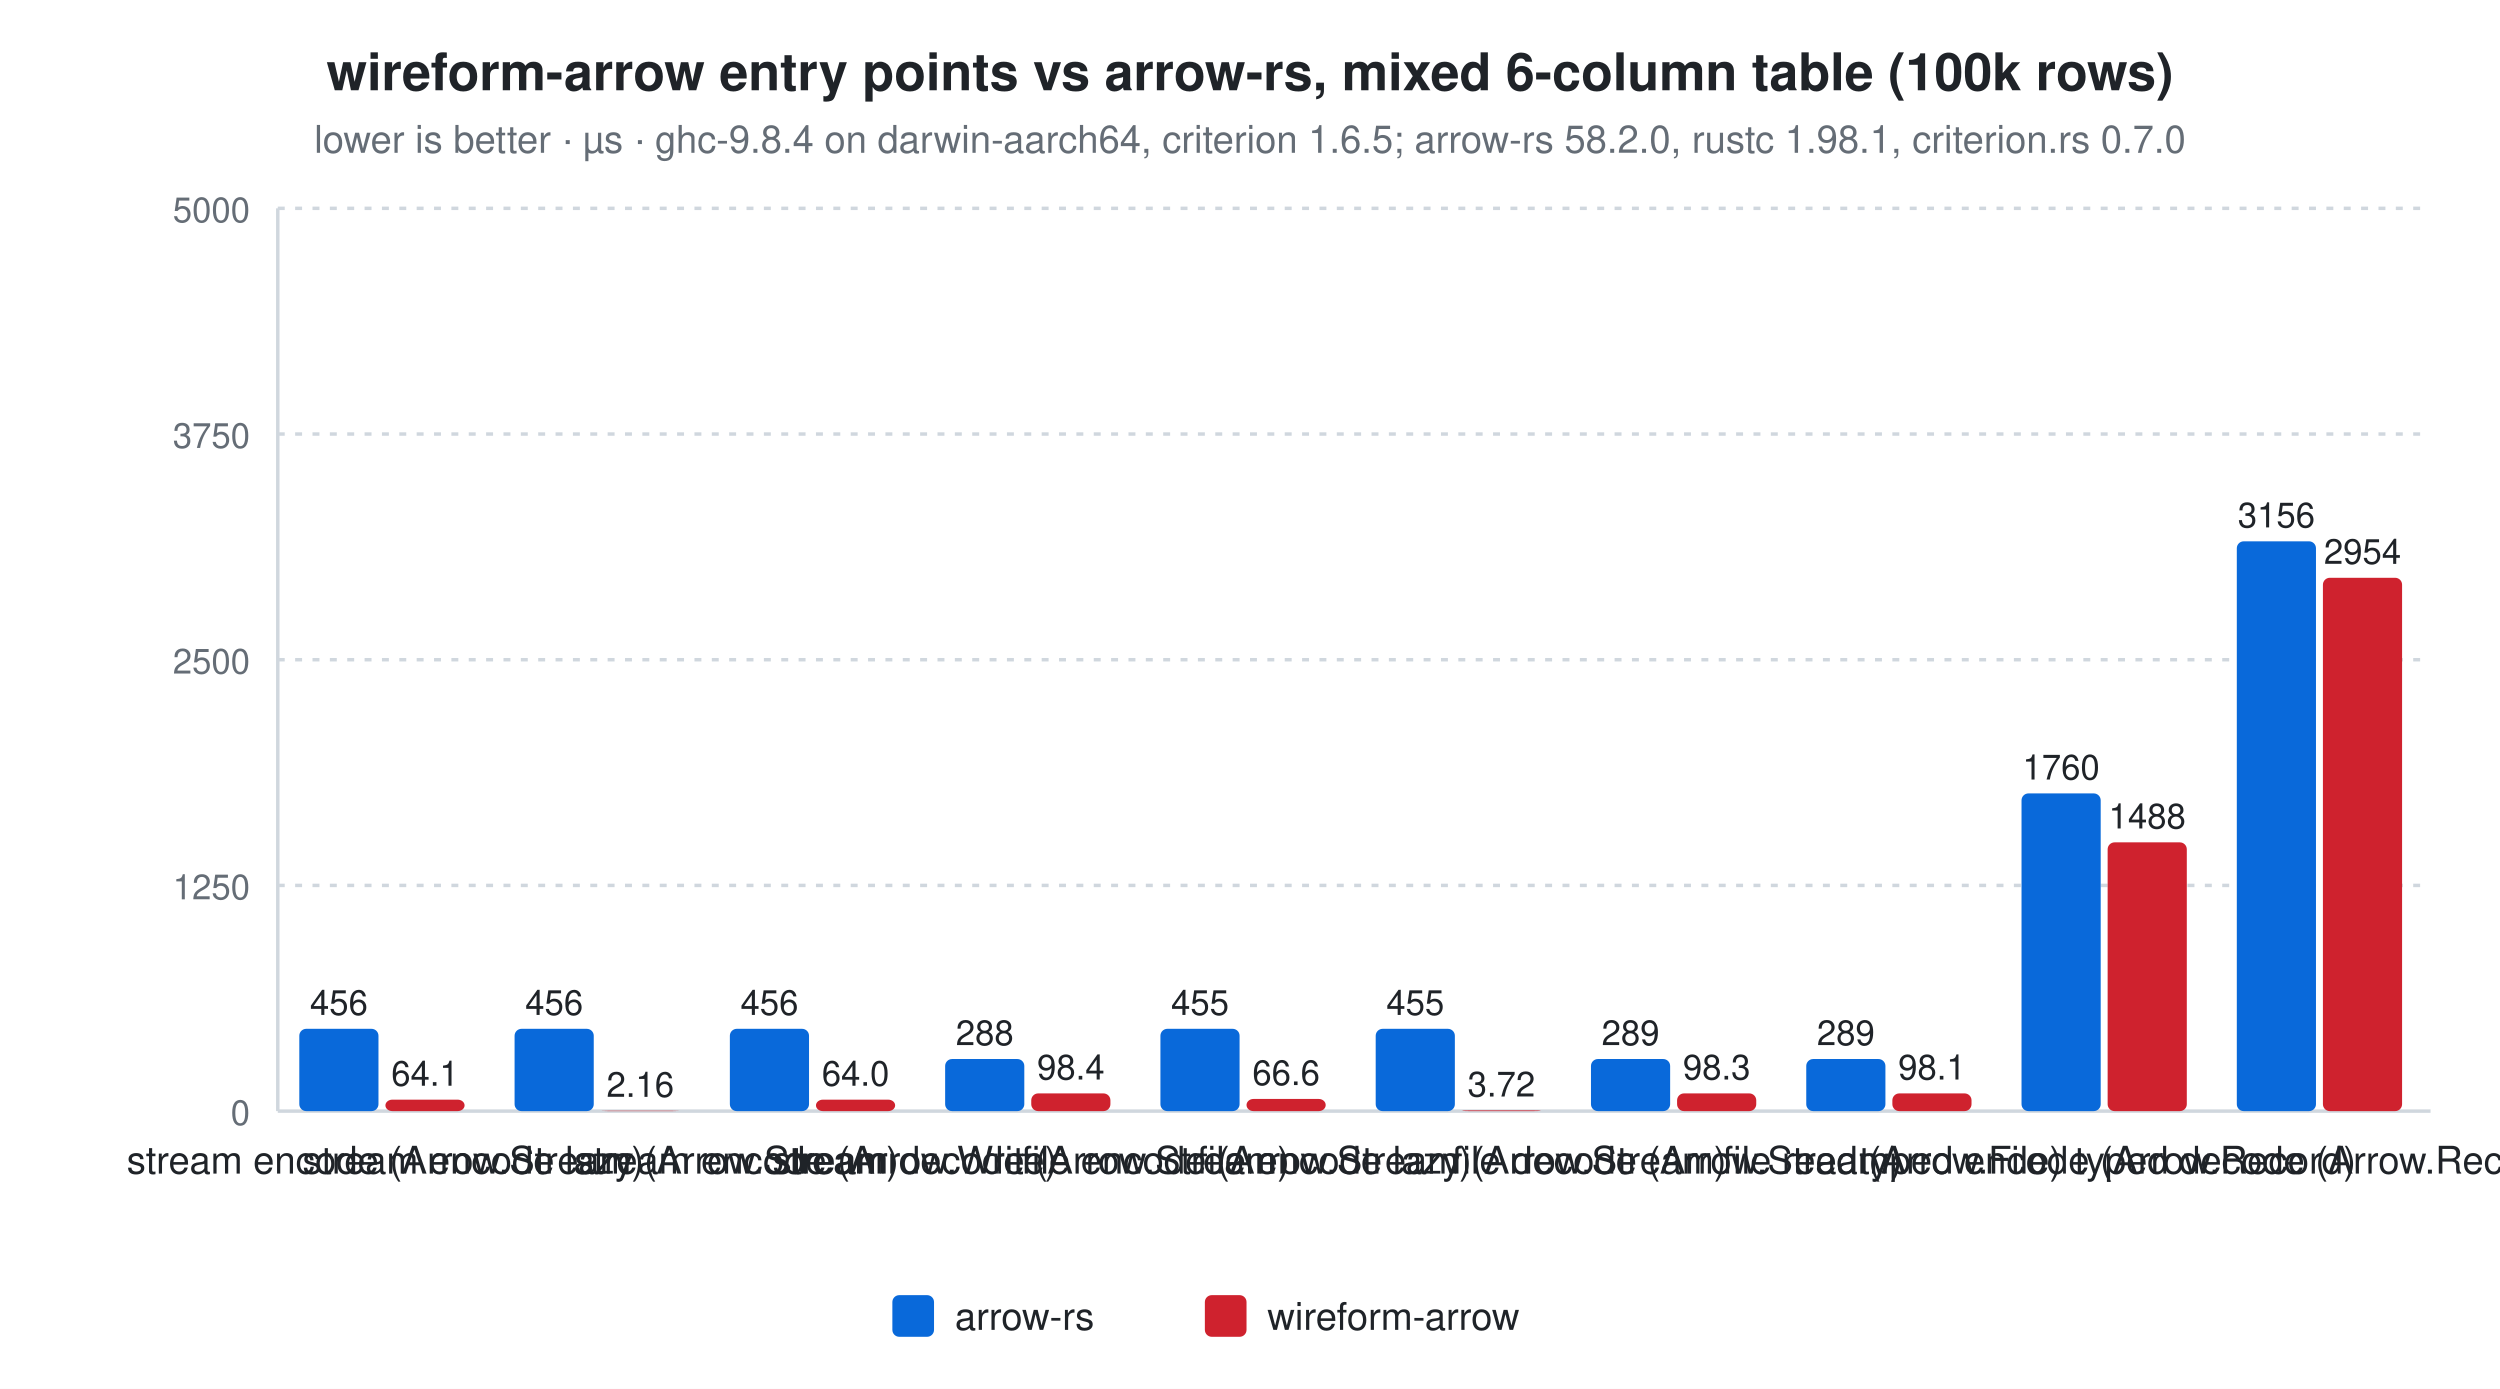
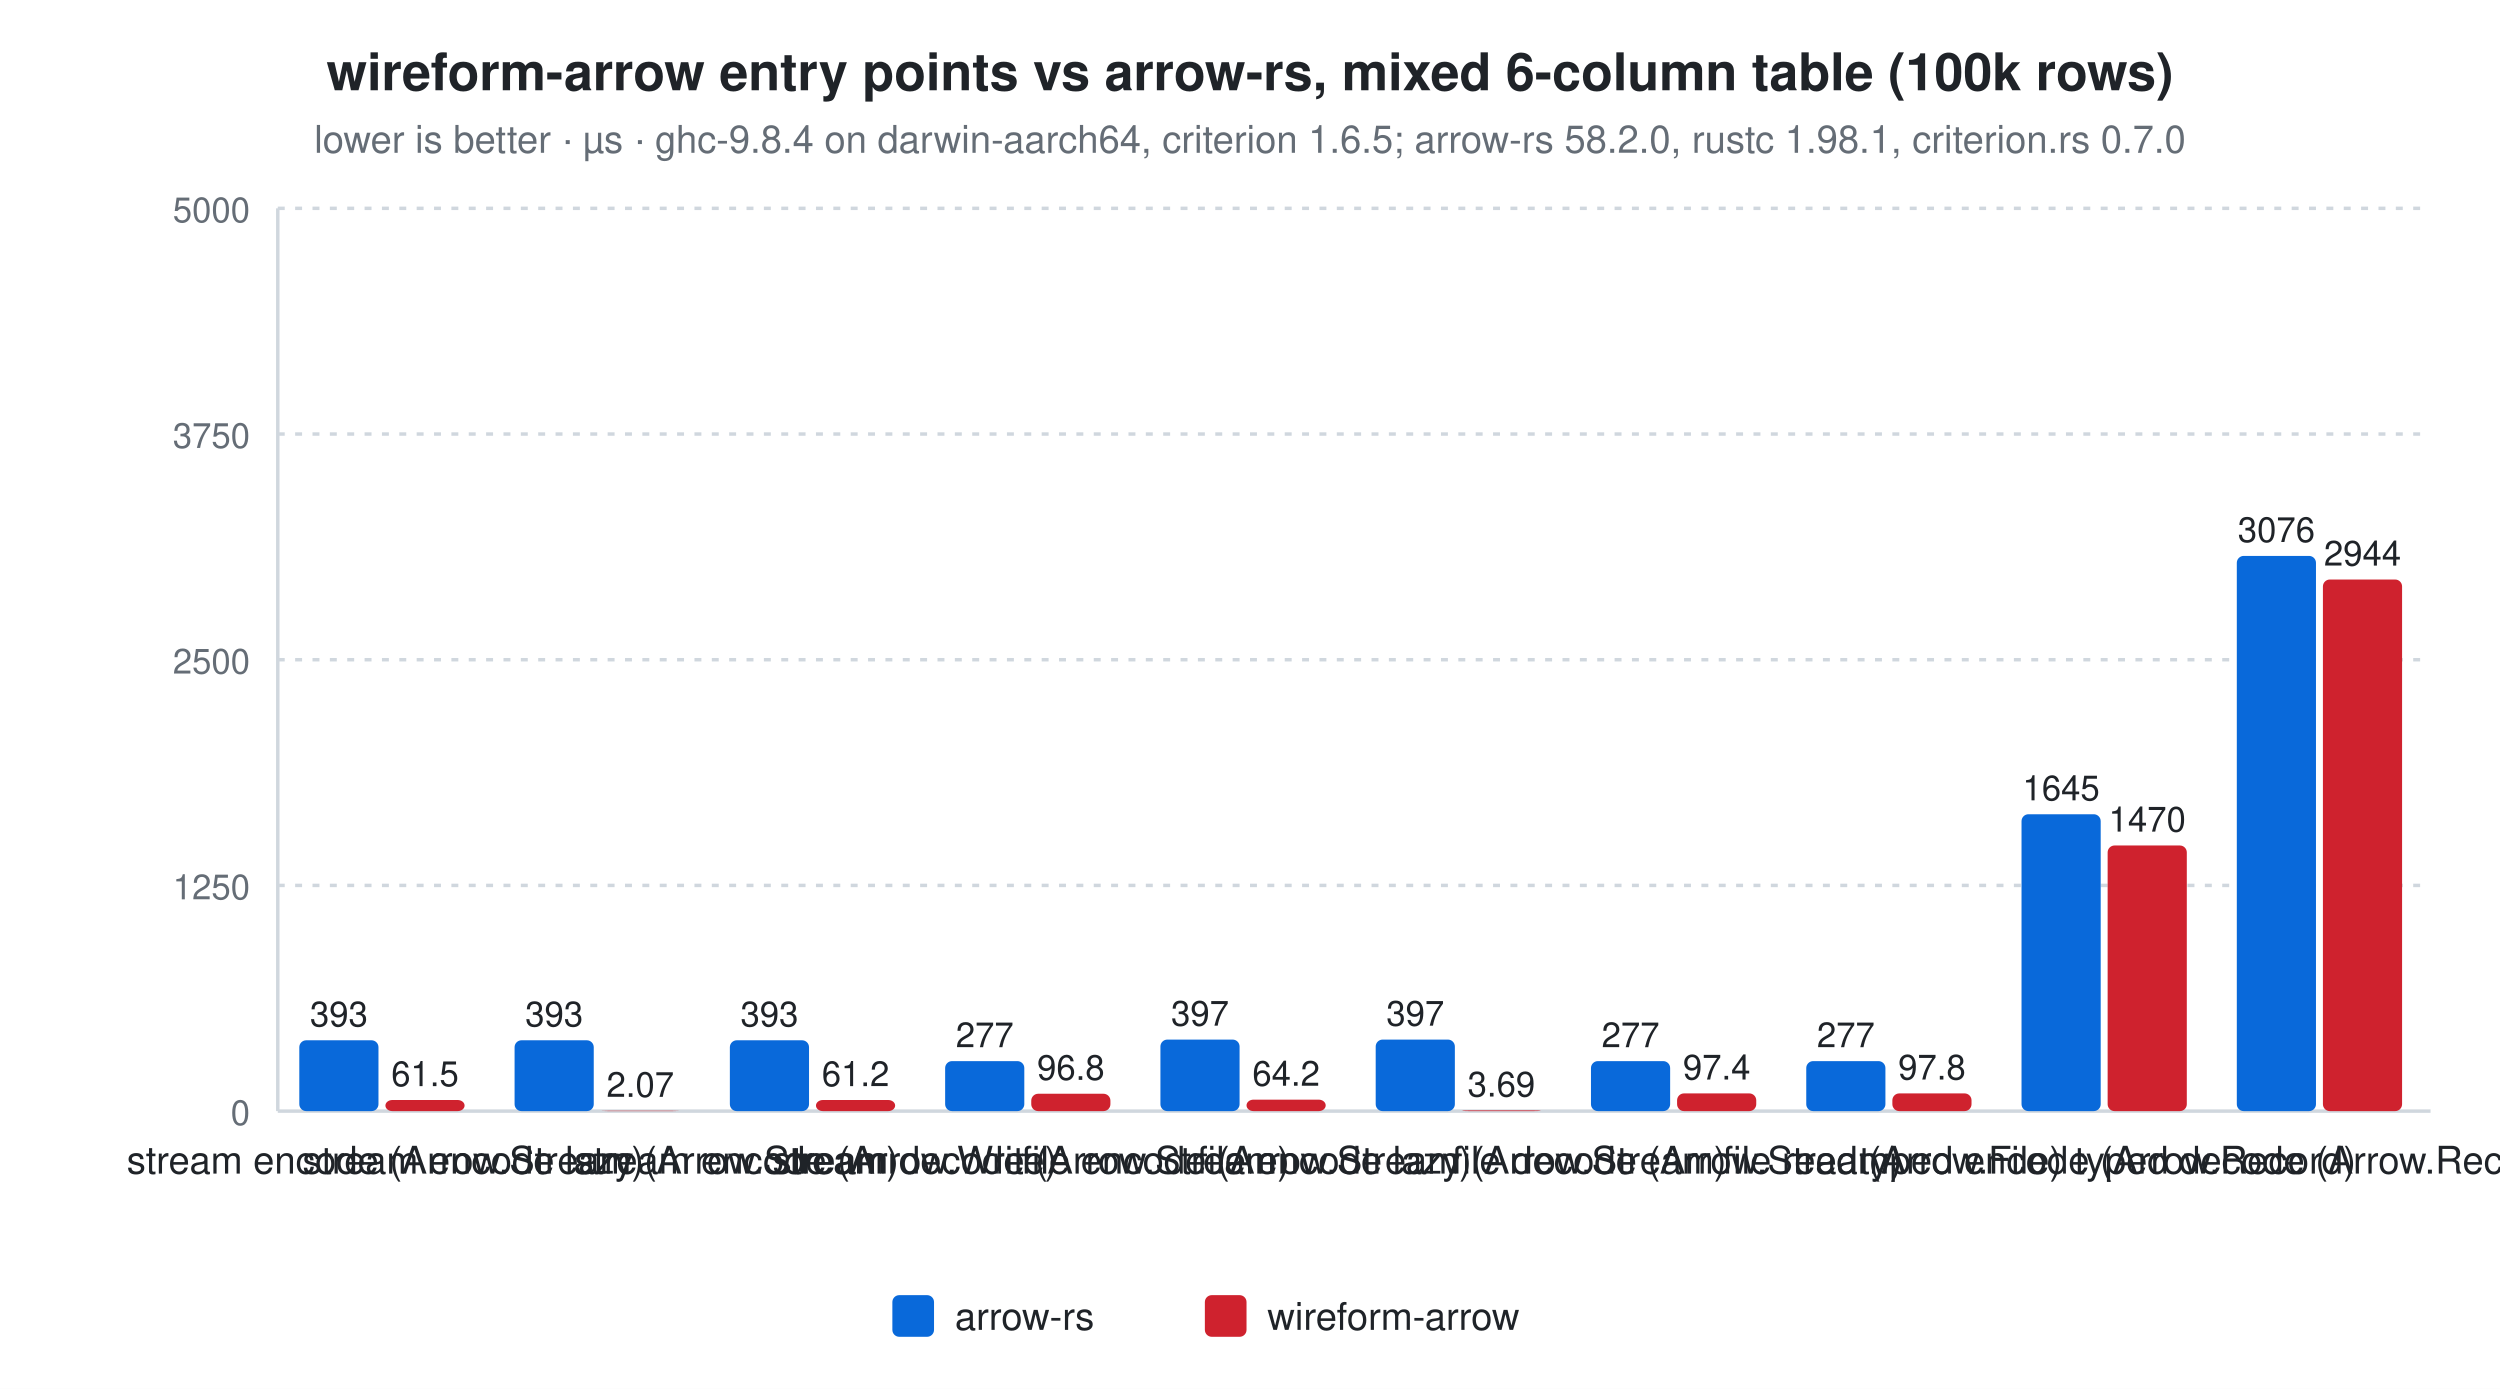
<svg xmlns="http://www.w3.org/2000/svg" viewBox="0 0 720 400" width="720" height="400" font-family="ui-sans-serif, system-ui, -apple-system, BlinkMacSystemFont, &quot;Segoe UI&quot;, Helvetica, Arial, sans-serif" font-size="12">
  <rect x="0" y="0" width="720" height="400" fill="#ffffff" />
  <text x="360" y="26" text-anchor="middle" font-size="15" font-weight="600" fill="#1f2328">wireform-arrow entry points vs arrow-rs, mixed 6-column table (100k rows)</text>
  <text x="360" y="44" text-anchor="middle" font-size="11" fill="#656d76">lower is better · µs · ghc-9.8.4 on darwin-aarch64, criterion 1.6.5; arrow-rs 58.2.0, rustc 1.98.1, criterion.rs 0.7.0</text>
  <g stroke="#d0d7de" stroke-width="1">
    <line x1="80" y1="320" x2="700" y2="320" />
    <line x1="80" y1="60" x2="80" y2="320" />
  </g>
  <g>
    <g />
    <text x="72" y="324" text-anchor="end" font-size="10" fill="#656d76">0</text>
    <line x1="80" y1="255" x2="700" y2="255" stroke="#d0d7de" stroke-width="1" stroke-dasharray="2 3" />
    <text x="72" y="259" text-anchor="end" font-size="10" fill="#656d76">1250</text>
    <line x1="80" y1="190" x2="700" y2="190" stroke="#d0d7de" stroke-width="1" stroke-dasharray="2 3" />
    <text x="72" y="194" text-anchor="end" font-size="10" fill="#656d76">2500</text>
    <line x1="80" y1="125" x2="700" y2="125" stroke="#d0d7de" stroke-width="1" stroke-dasharray="2 3" />
    <text x="72" y="129" text-anchor="end" font-size="10" fill="#656d76">3750</text>
    <line x1="80" y1="60" x2="700" y2="60" stroke="#d0d7de" stroke-width="1" stroke-dasharray="2 3" />
    <text x="72" y="64" text-anchor="end" font-size="10" fill="#656d76">5000</text>
  </g>
  <g>
-     <rect x="86.2" y="296.3" width="22.8" height="23.7" rx="2" fill="#0969da" />
-     <rect x="111" y="316.7" width="22.8" height="3.3" rx="2" fill="#cf222e" />
-     <rect x="148.2" y="296.3" width="22.8" height="23.7" rx="2" fill="#0969da" />
+     <rect x="86.2" y="299.6" width="22.8" height="20.4" rx="2" fill="#0969da" />
+     <rect x="111" y="316.8" width="22.8" height="3.2" rx="2" fill="#cf222e" />
+     <rect x="148.2" y="299.6" width="22.8" height="20.4" rx="2" fill="#0969da" />
    <rect x="173" y="319.9" width="22.8" height="0.1" rx="2" fill="#cf222e" />
-     <rect x="210.2" y="296.3" width="22.8" height="23.7" rx="2" fill="#0969da" />
-     <rect x="235" y="316.7" width="22.8" height="3.3" rx="2" fill="#cf222e" />
-     <rect x="272.2" y="305.0" width="22.8" height="15.0" rx="2" fill="#0969da" />
-     <rect x="297" y="314.9" width="22.8" height="5.1" rx="2" fill="#cf222e" />
-     <rect x="334.2" y="296.3" width="22.8" height="23.7" rx="2" fill="#0969da" />
-     <rect x="359" y="316.5" width="22.8" height="3.5" rx="2" fill="#cf222e" />
-     <rect x="396.2" y="296.3" width="22.8" height="23.7" rx="2" fill="#0969da" />
+     <rect x="210.2" y="299.6" width="22.8" height="20.4" rx="2" fill="#0969da" />
+     <rect x="235" y="316.8" width="22.8" height="3.2" rx="2" fill="#cf222e" />
+     <rect x="272.2" y="305.6" width="22.8" height="14.4" rx="2" fill="#0969da" />
+     <rect x="297" y="315.0" width="22.8" height="5.0" rx="2" fill="#cf222e" />
+     <rect x="334.2" y="299.4" width="22.8" height="20.6" rx="2" fill="#0969da" />
+     <rect x="359" y="316.7" width="22.8" height="3.3" rx="2" fill="#cf222e" />
+     <rect x="396.2" y="299.4" width="22.8" height="20.6" rx="2" fill="#0969da" />
    <rect x="421" y="319.8" width="22.8" height="0.2" rx="2" fill="#cf222e" />
-     <rect x="458.2" y="305.0" width="22.8" height="15.0" rx="2" fill="#0969da" />
+     <rect x="458.2" y="305.6" width="22.8" height="14.4" rx="2" fill="#0969da" />
    <rect x="483" y="314.9" width="22.8" height="5.1" rx="2" fill="#cf222e" />
-     <rect x="520.2" y="305.0" width="22.8" height="15.0" rx="2" fill="#0969da" />
+     <rect x="520.2" y="305.6" width="22.8" height="14.4" rx="2" fill="#0969da" />
    <rect x="545" y="314.9" width="22.8" height="5.1" rx="2" fill="#cf222e" />
-     <rect x="582.2" y="228.5" width="22.8" height="91.5" rx="2" fill="#0969da" />
-     <rect x="607" y="242.6" width="22.8" height="77.4" rx="2" fill="#cf222e" />
-     <rect x="644.2" y="155.9" width="22.8" height="164.1" rx="2" fill="#0969da" />
-     <rect x="669" y="166.4" width="22.8" height="153.6" rx="2" fill="#cf222e" />
+     <rect x="582.2" y="234.5" width="22.8" height="85.5" rx="2" fill="#0969da" />
+     <rect x="607" y="243.5" width="22.8" height="76.5" rx="2" fill="#cf222e" />
+     <rect x="644.2" y="160.1" width="22.8" height="159.9" rx="2" fill="#0969da" />
+     <rect x="669" y="166.9" width="22.8" height="153.1" rx="2" fill="#cf222e" />
  </g>
  <g>
-     <text x="97.6" y="292.3" text-anchor="middle" font-size="10" fill="#1f2328">456</text>
-     <text x="122.4" y="312.7" text-anchor="middle" font-size="10" fill="#1f2328">64.1</text>
-     <text x="159.6" y="292.3" text-anchor="middle" font-size="10" fill="#1f2328">456</text>
-     <text x="184.4" y="315.9" text-anchor="middle" font-size="10" fill="#1f2328">2.16</text>
-     <text x="221.6" y="292.3" text-anchor="middle" font-size="10" fill="#1f2328">456</text>
-     <text x="246.4" y="312.7" text-anchor="middle" font-size="10" fill="#1f2328">64.0</text>
-     <text x="283.6" y="301.0" text-anchor="middle" font-size="10" fill="#1f2328">288</text>
-     <text x="308.4" y="310.9" text-anchor="middle" font-size="10" fill="#1f2328">98.4</text>
-     <text x="345.6" y="292.3" text-anchor="middle" font-size="10" fill="#1f2328">455</text>
-     <text x="370.4" y="312.5" text-anchor="middle" font-size="10" fill="#1f2328">66.6</text>
-     <text x="407.6" y="292.3" text-anchor="middle" font-size="10" fill="#1f2328">455</text>
-     <text x="432.4" y="315.8" text-anchor="middle" font-size="10" fill="#1f2328">3.72</text>
-     <text x="469.6" y="301.0" text-anchor="middle" font-size="10" fill="#1f2328">289</text>
-     <text x="494.4" y="310.9" text-anchor="middle" font-size="10" fill="#1f2328">98.3</text>
-     <text x="531.6" y="301.0" text-anchor="middle" font-size="10" fill="#1f2328">289</text>
-     <text x="556.4" y="310.9" text-anchor="middle" font-size="10" fill="#1f2328">98.1</text>
-     <text x="593.6" y="224.5" text-anchor="middle" font-size="10" fill="#1f2328">1760</text>
-     <text x="618.4" y="238.6" text-anchor="middle" font-size="10" fill="#1f2328">1488</text>
-     <text x="655.6" y="151.9" text-anchor="middle" font-size="10" fill="#1f2328">3156</text>
-     <text x="680.4" y="162.4" text-anchor="middle" font-size="10" fill="#1f2328">2954</text>
+     <text x="97.6" y="295.6" text-anchor="middle" font-size="10" fill="#1f2328">393</text>
+     <text x="122.4" y="312.8" text-anchor="middle" font-size="10" fill="#1f2328">61.5</text>
+     <text x="159.6" y="295.6" text-anchor="middle" font-size="10" fill="#1f2328">393</text>
+     <text x="184.4" y="315.9" text-anchor="middle" font-size="10" fill="#1f2328">2.07</text>
+     <text x="221.6" y="295.6" text-anchor="middle" font-size="10" fill="#1f2328">393</text>
+     <text x="246.4" y="312.8" text-anchor="middle" font-size="10" fill="#1f2328">61.2</text>
+     <text x="283.6" y="301.6" text-anchor="middle" font-size="10" fill="#1f2328">277</text>
+     <text x="308.4" y="311.0" text-anchor="middle" font-size="10" fill="#1f2328">96.8</text>
+     <text x="345.6" y="295.4" text-anchor="middle" font-size="10" fill="#1f2328">397</text>
+     <text x="370.4" y="312.7" text-anchor="middle" font-size="10" fill="#1f2328">64.2</text>
+     <text x="407.6" y="295.4" text-anchor="middle" font-size="10" fill="#1f2328">397</text>
+     <text x="432.4" y="315.8" text-anchor="middle" font-size="10" fill="#1f2328">3.69</text>
+     <text x="469.6" y="301.6" text-anchor="middle" font-size="10" fill="#1f2328">277</text>
+     <text x="494.4" y="310.9" text-anchor="middle" font-size="10" fill="#1f2328">97.4</text>
+     <text x="531.6" y="301.6" text-anchor="middle" font-size="10" fill="#1f2328">277</text>
+     <text x="556.4" y="310.9" text-anchor="middle" font-size="10" fill="#1f2328">97.8</text>
+     <text x="593.6" y="230.5" text-anchor="middle" font-size="10" fill="#1f2328">1645</text>
+     <text x="618.4" y="239.5" text-anchor="middle" font-size="10" fill="#1f2328">1470</text>
+     <text x="655.6" y="156.1" text-anchor="middle" font-size="10" fill="#1f2328">3076</text>
+     <text x="680.4" y="162.9" text-anchor="middle" font-size="10" fill="#1f2328">2944</text>
  </g>
  <g>
    <text x="111" y="338" text-anchor="middle" font-size="11" fill="#1f2328">stream encode (Arrow.Stream)</text>
    <text x="173" y="338" text-anchor="middle" font-size="11" fill="#1f2328">stream encode lazy (Arrow.Stream)</text>
    <text x="235" y="338" text-anchor="middle" font-size="11" fill="#1f2328">stream encode (Arrow.Write)</text>
    <text x="297" y="338" text-anchor="middle" font-size="11" fill="#1f2328">stream decode (Arrow.Stream)</text>
    <text x="359" y="338" text-anchor="middle" font-size="11" fill="#1f2328">file encode (Arrow.Stream)</text>
    <text x="421" y="338" text-anchor="middle" font-size="11" fill="#1f2328">file encode lazy (Arrow.Stream)</text>
    <text x="483" y="338" text-anchor="middle" font-size="11" fill="#1f2328">file decode (Arrow.Stream)</text>
    <text x="545" y="338" text-anchor="middle" font-size="11" fill="#1f2328">file read (Arrow.File)</text>
    <text x="607" y="338" text-anchor="middle" font-size="11" fill="#1f2328">typed encode (Arrow.Record)</text>
    <text x="669" y="338" text-anchor="middle" font-size="11" fill="#1f2328">typed decode (Arrow.Record)</text>
  </g>
  <g>
    <g transform="translate(257, 382)">
      <rect x="0" y="-9" width="12" height="12" rx="2" fill="#0969da" />
      <text x="18" y="1" font-size="11" fill="#1f2328">arrow-rs</text>
    </g>
    <g transform="translate(347, 382)">
      <rect x="0" y="-9" width="12" height="12" rx="2" fill="#cf222e" />
      <text x="18" y="1" font-size="11" fill="#1f2328">wireform-arrow</text>
    </g>
  </g>
</svg>
